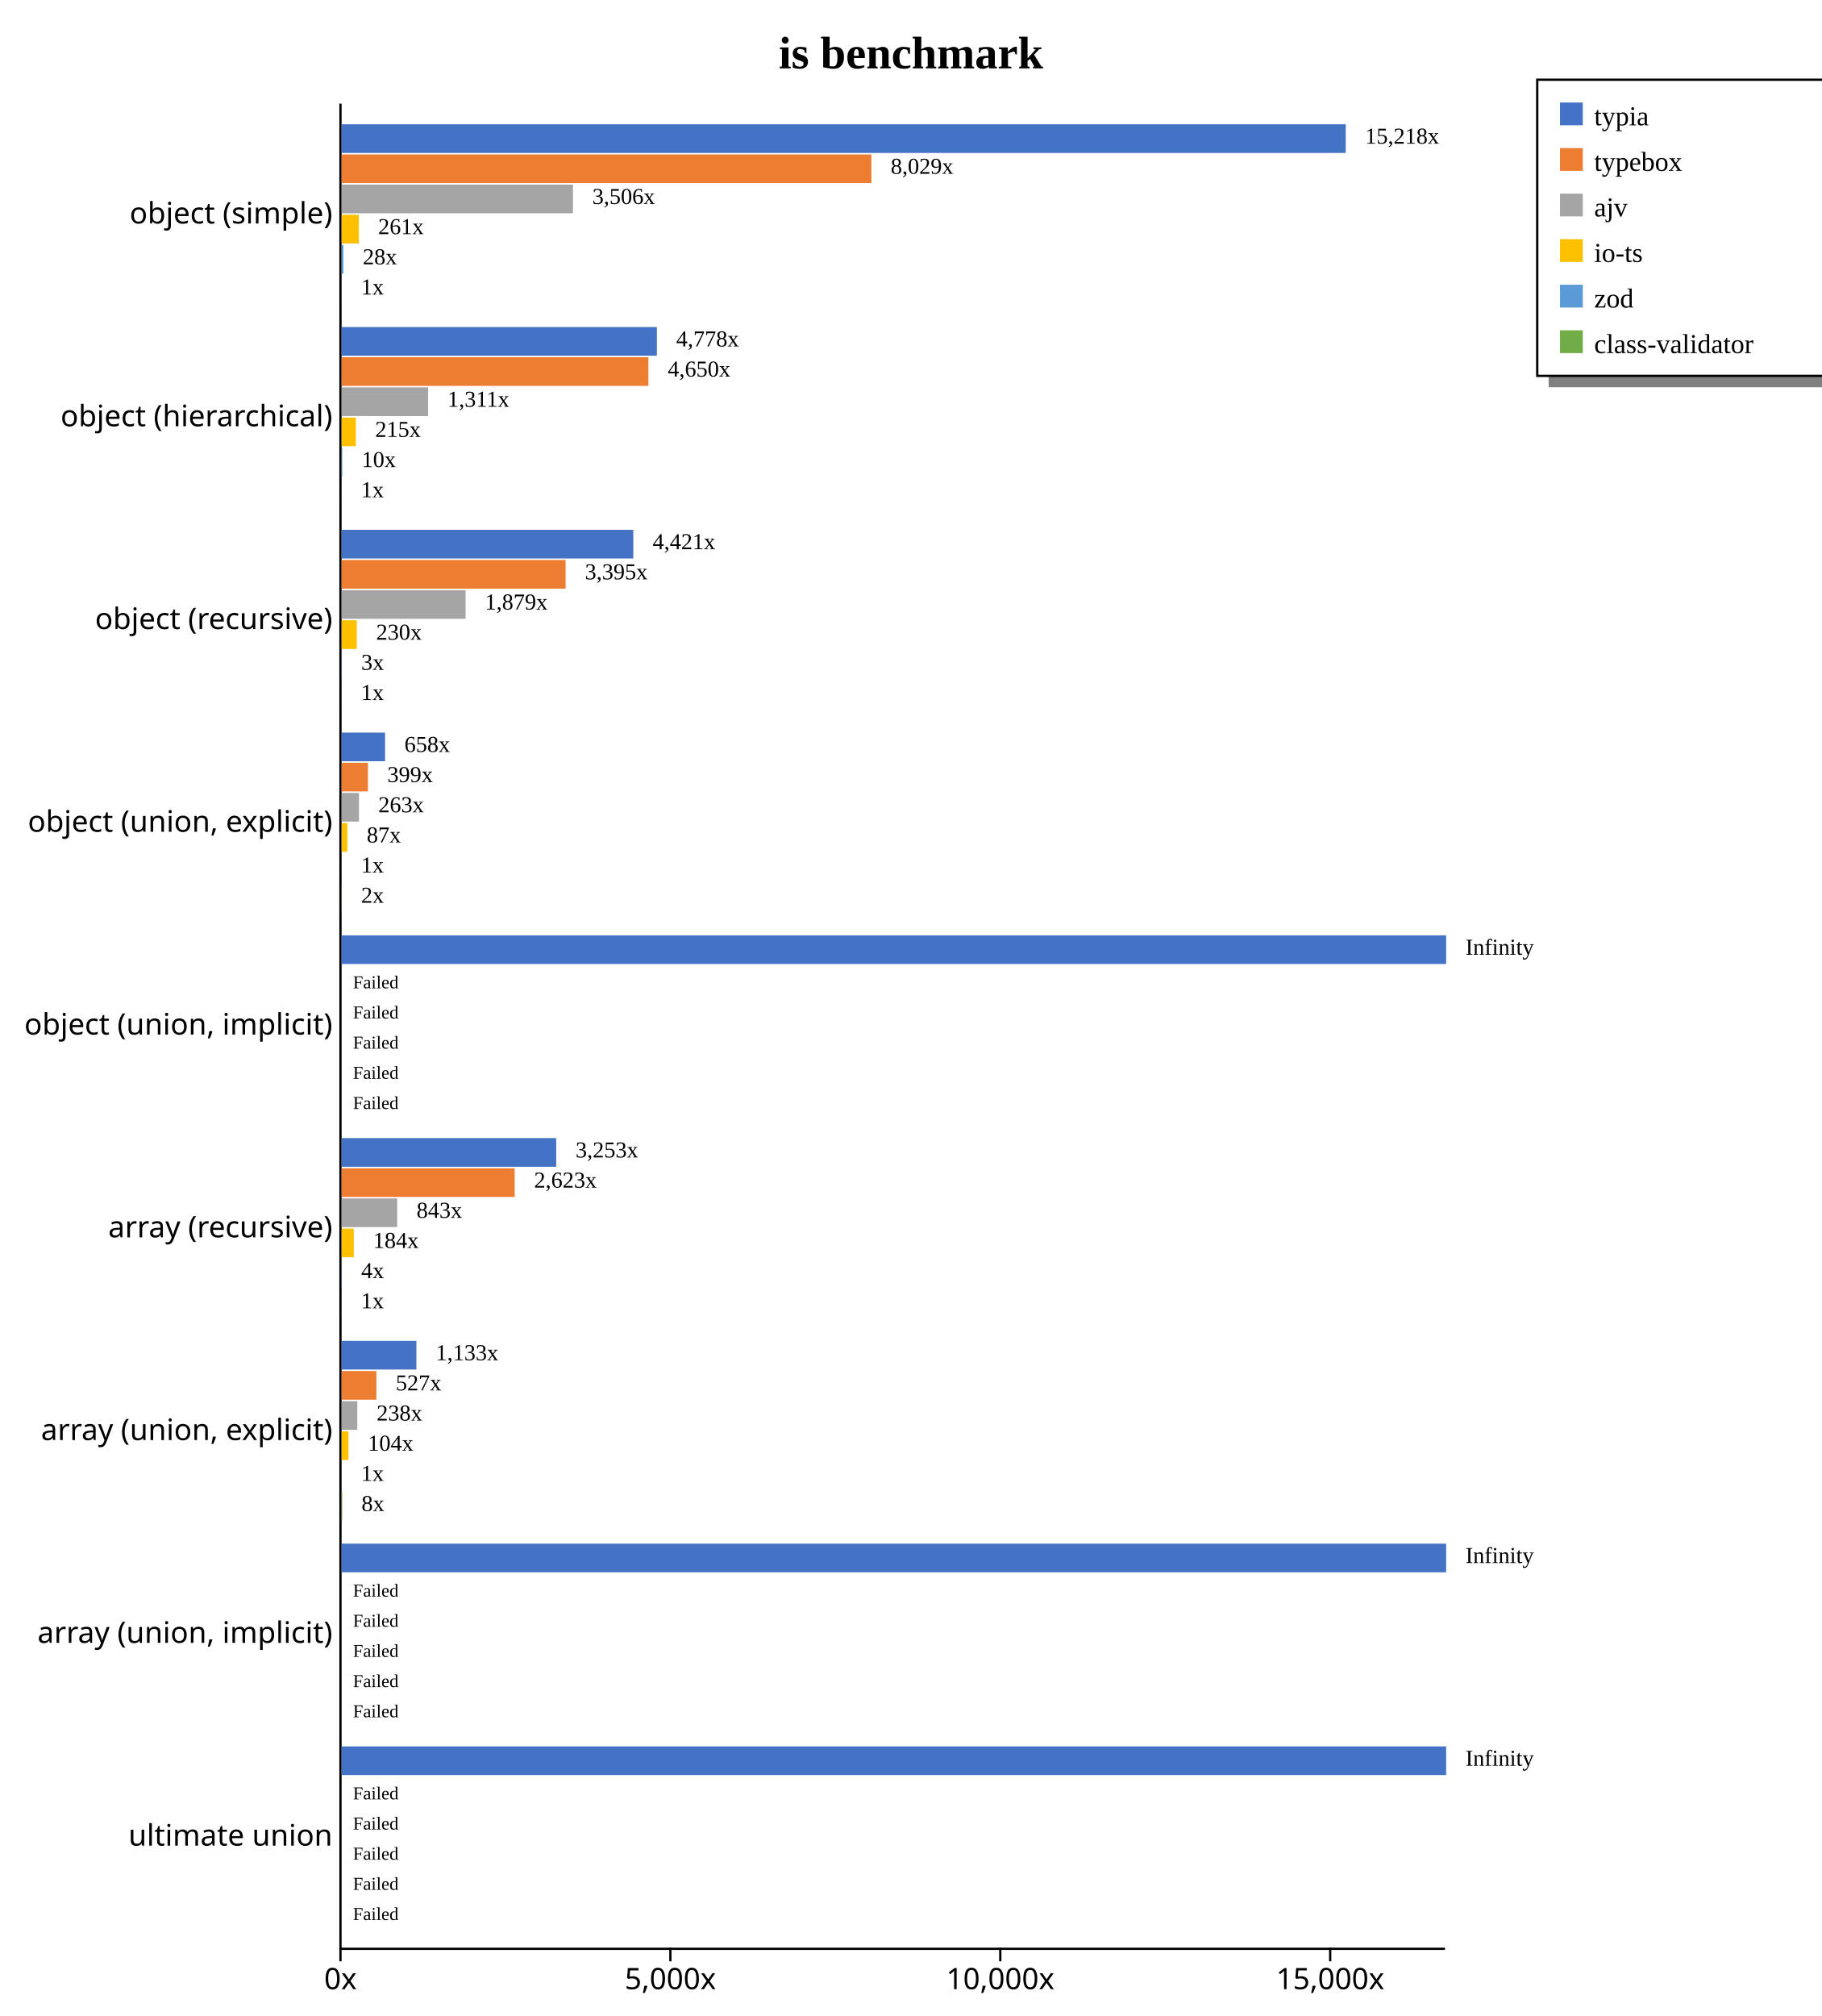
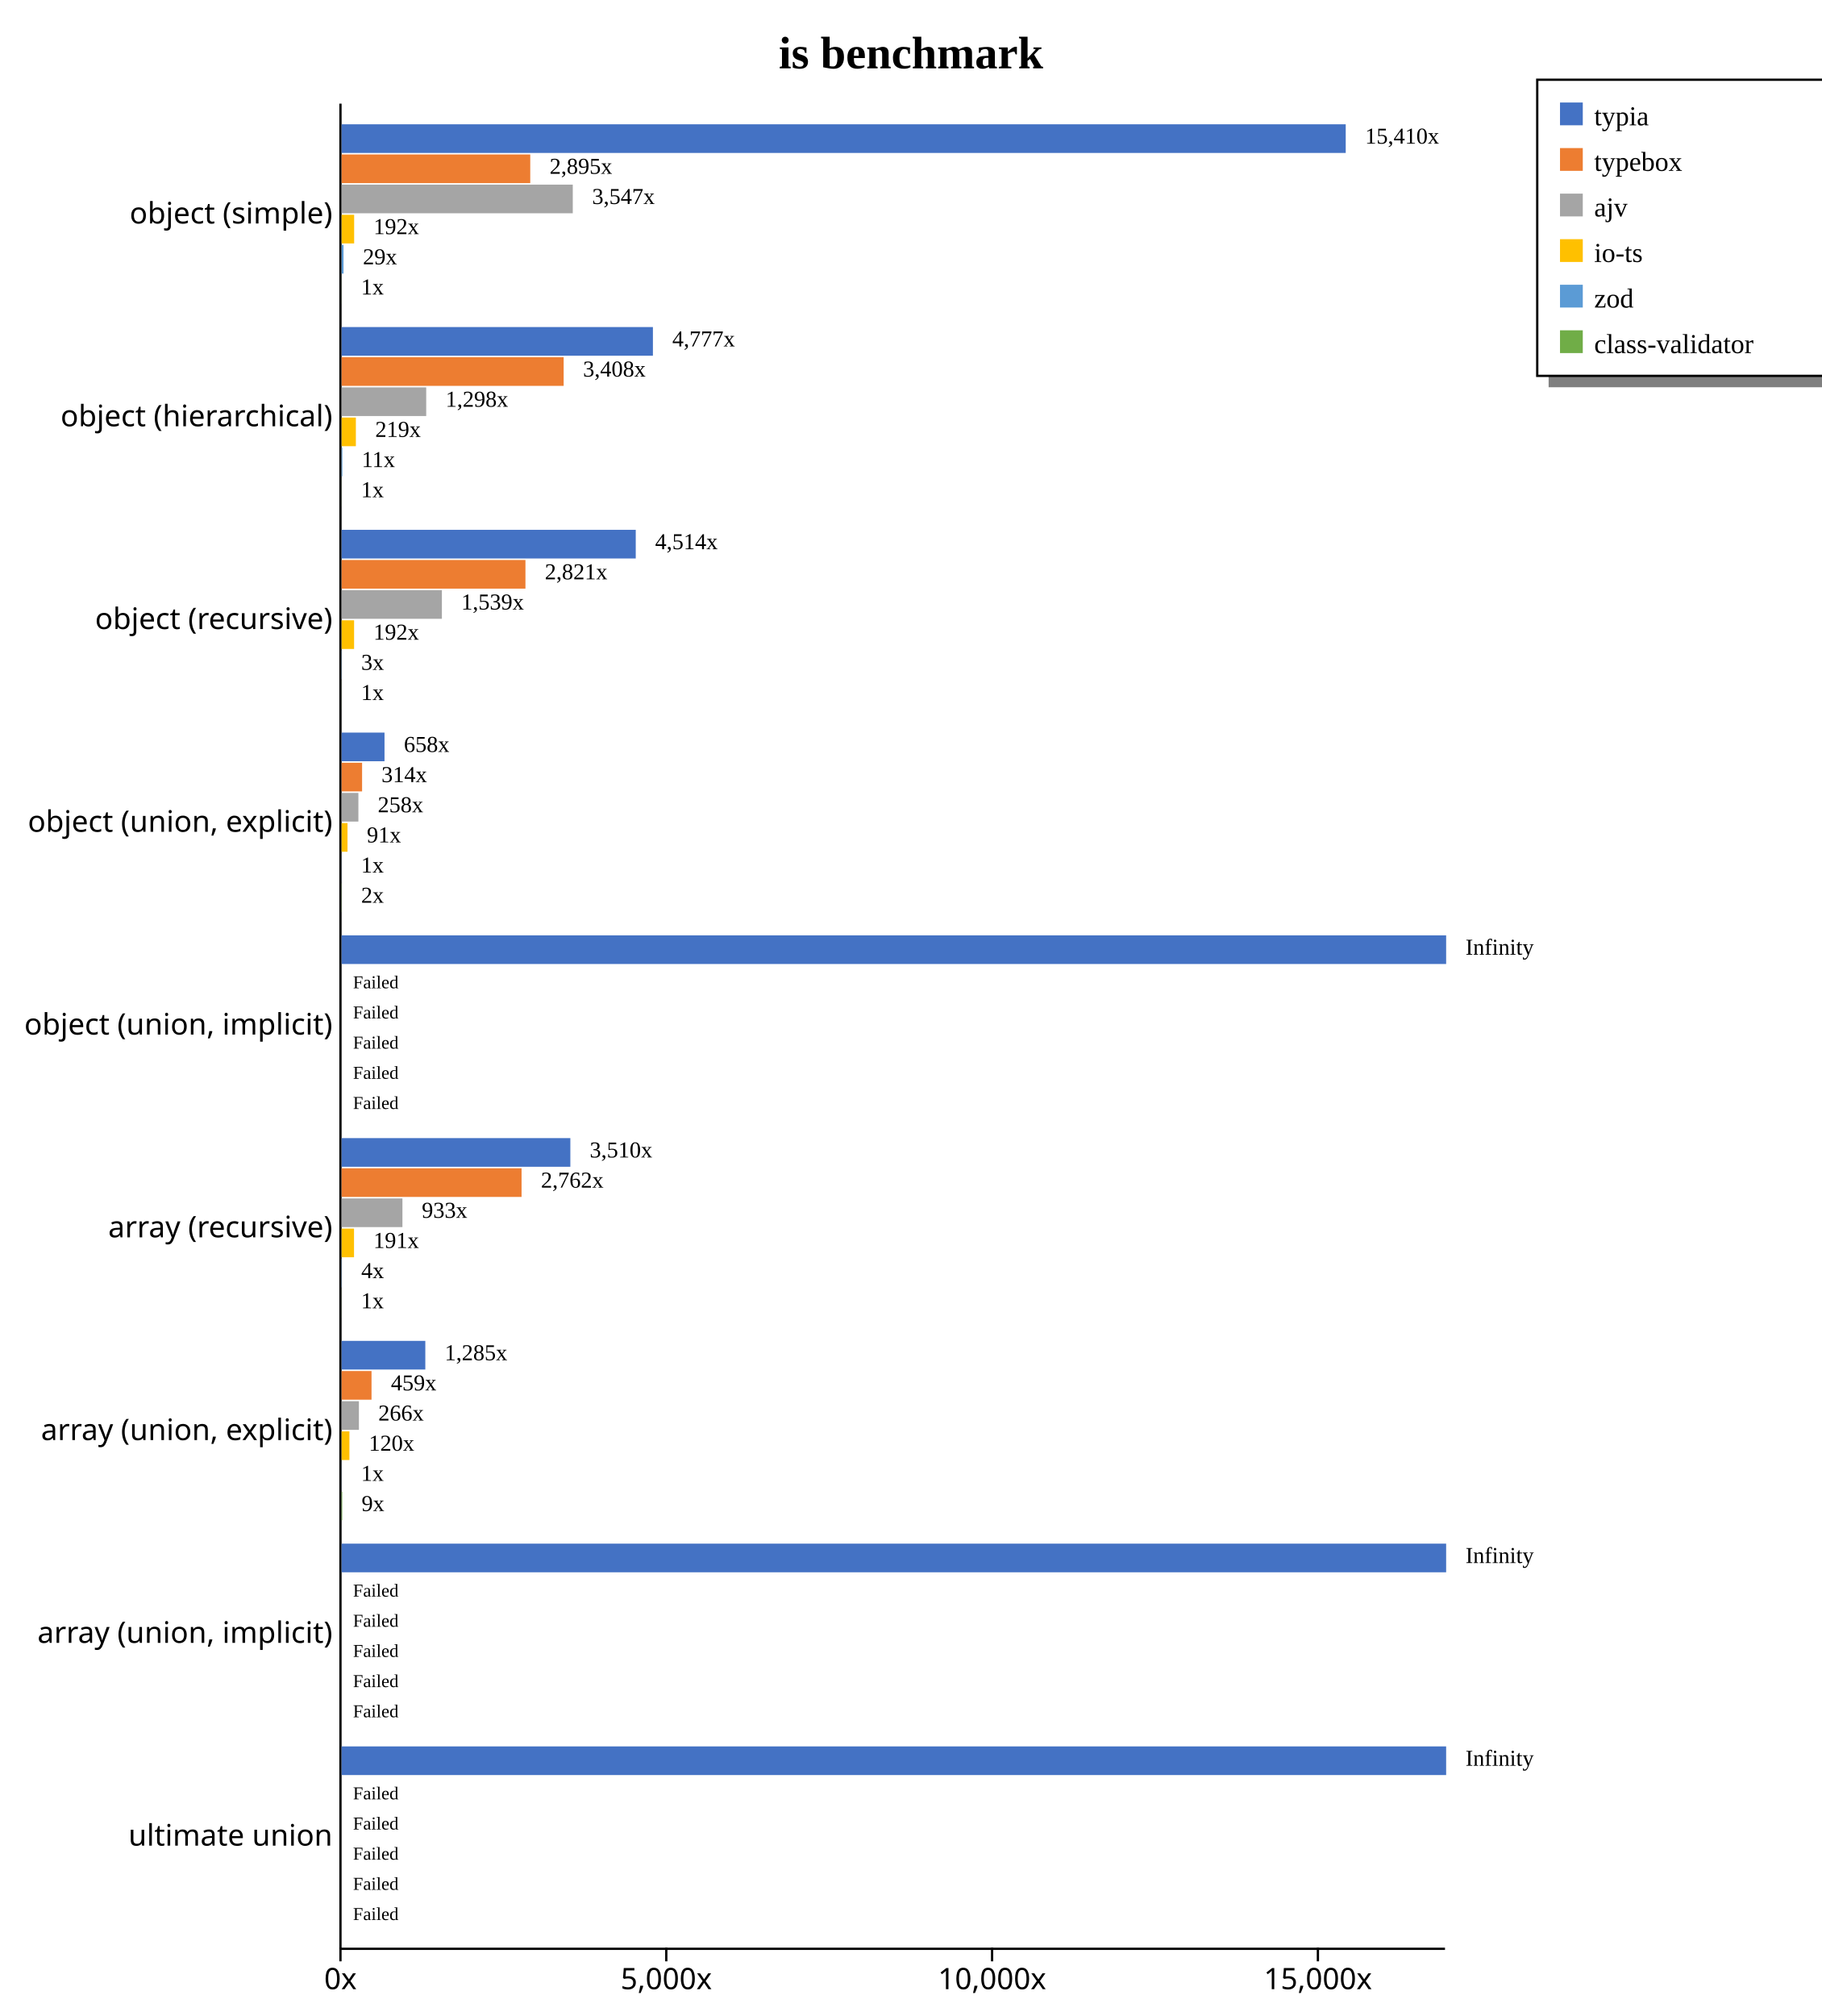
<svg xmlns="http://www.w3.org/2000/svg" width="800" height="885" style="background-color: white;">
  <g class="y axis" transform="translate(149,45)" fill="none" font-size="10" font-family="sans-serif" text-anchor="end" style="font-size: 13px;">
    <path class="domain" stroke="currentColor" d="M0.5,0.5V810.5" />
    <g class="tick" opacity="1" transform="translate(0,48.95604)" style="font-size: 13px;">
      <line stroke="currentColor" x2="0" />
      <text fill="currentColor" x="-3" dy="0.32em">object (simple)    </text>
    </g>
    <g class="tick" opacity="1" transform="translate(0,137.967)" style="font-size: 13px;">
      <line stroke="currentColor" x2="0" />
      <text fill="currentColor" x="-3" dy="0.32em">object (hierarchical)    </text>
    </g>
    <g class="tick" opacity="1" transform="translate(0,226.978)" style="font-size: 13px;">
      <line stroke="currentColor" x2="0" />
      <text fill="currentColor" x="-3" dy="0.32em">object (recursive)    </text>
    </g>
    <g class="tick" opacity="1" transform="translate(0,315.989)" style="font-size: 13px;">
      <line stroke="currentColor" x2="0" />
      <text fill="currentColor" x="-3" dy="0.32em">object (union, explicit)    </text>
    </g>
    <g class="tick" opacity="1" transform="translate(0,405)" style="font-size: 13px;">
      <line stroke="currentColor" x2="0" />
      <text fill="currentColor" x="-3" dy="0.32em">object (union, implicit)    </text>
    </g>
    <g class="tick" opacity="1" transform="translate(0,494.011)" style="font-size: 13px;">
      <line stroke="currentColor" x2="0" />
      <text fill="currentColor" x="-3" dy="0.32em">array (recursive)    </text>
    </g>
    <g class="tick" opacity="1" transform="translate(0,583.022)" style="font-size: 13px;">
      <line stroke="currentColor" x2="0" />
      <text fill="currentColor" x="-3" dy="0.32em">array (union, explicit)    </text>
    </g>
    <g class="tick" opacity="1" transform="translate(0,672.033)" style="font-size: 13px;">
      <line stroke="currentColor" x2="0" />
      <text fill="currentColor" x="-3" dy="0.32em">array (union, implicit)    </text>
    </g>
    <g class="tick" opacity="1" transform="translate(0,761.044)" style="font-size: 13px;">
      <line stroke="currentColor" x2="0" />
      <text fill="currentColor" x="-3" dy="0.32em">ultimate union    </text>
    </g>
  </g>
  <g class="x axis" transform="translate(149,855)" fill="none" font-size="10" font-family="sans-serif" text-anchor="middle" style="font-size: 13px;">
    <path class="domain" stroke="currentColor" d="M0.5,0.5H485.5" />
    <g class="tick" opacity="1" transform="translate(0.5,0)" style="font-size: 13px;">
      <line stroke="currentColor" y2="6" />
      <text fill="currentColor" y="9" dy="0.71em">0x</text>
    </g>
-     <g class="tick" opacity="1" transform="translate(145.3626,0)" style="font-size: 13px;">
+     <g class="tick" opacity="1" transform="translate(143.564,0)" style="font-size: 13px;">
      <line stroke="currentColor" y2="6" />
      <text fill="currentColor" y="9" dy="0.71em">5,000x</text>
    </g>
-     <g class="tick" opacity="1" transform="translate(290.2252,0)" style="font-size: 13px;">
+     <g class="tick" opacity="1" transform="translate(286.6281,0)" style="font-size: 13px;">
      <line stroke="currentColor" y2="6" />
      <text fill="currentColor" y="9" dy="0.71em">10,000x</text>
    </g>
-     <g class="tick" opacity="1" transform="translate(435.0877,0)" style="font-size: 13px;">
+     <g class="tick" opacity="1" transform="translate(429.6921,0)" style="font-size: 13px;">
      <line stroke="currentColor" y2="6" />
      <text fill="currentColor" y="9" dy="0.71em">15,000x</text>
    </g>
  </g>
  <text transform="translate(400, 30)" style="text-anchor: middle; font-size: 20px; font-weight: bold;">is benchmark</text>
  <rect x="680" y="165" width="200" height="5" fill="gray" />
  <rect x="675" y="35" width="200" height="130" fill="none" stroke="black" />
  <rect x="685" y="45" width="10" height="10" style="fill: #4472c4;" />
  <text x="700" y="55" style="font-size: 12px;">typia</text>
  <rect x="685" y="65" width="10" height="10" style="fill: #ed7d31;" />
  <text x="700" y="75" style="font-size: 12px;">typebox</text>
  <rect x="685" y="85" width="10" height="10" style="fill: #a5a5a5;" />
  <text x="700" y="95" style="font-size: 12px;">ajv</text>
  <rect x="685" y="105" width="10" height="10" style="fill: #ffc000;" />
  <text x="700" y="115" style="font-size: 12px;">io-ts</text>
  <rect x="685" y="125" width="10" height="10" style="fill: #5b9bd5;" />
  <text x="700" y="135" style="font-size: 12px;">zod</text>
  <rect x="685" y="145" width="10" height="10" style="fill: #70ad47;" />
  <text x="700" y="155" style="font-size: 12px;">class-validator</text>
  <g style="font-size: 13px;">
    <g style="font-size: 13px;">
      <rect x="150" y="54.563" width="440.909" height="12.579" fill="#4472c4" />
-       <rect x="150" y="67.804" width="232.616" height="12.579" fill="#ed7d31" />
-       <rect x="150" y="81.046" width="101.59" height="12.579" fill="#a5a5a5" />
-       <rect x="150" y="94.287" width="7.564" height="12.579" fill="#ffc000" />
-       <rect x="150" y="107.528" width="0.799" height="12.579" fill="#5b9bd5" />
+       <rect x="150" y="67.804" width="82.833" height="12.579" fill="#ed7d31" />
+       <rect x="150" y="81.046" width="101.504" height="12.579" fill="#a5a5a5" />
+       <rect x="150" y="94.287" width="5.507" height="12.579" fill="#ffc000" />
+       <rect x="150" y="107.528" width="0.842" height="12.579" fill="#5b9bd5" />
      <rect x="150" y="120.77" width="0.029" height="12.579" fill="#70ad47" />
-       <text class="label" x="599.409" y="63.063" font-size="10px">15,218x</text>
-       <text class="label" x="391.116" y="76.304" font-size="10px">8,029x</text>
-       <text class="label" x="260.09" y="89.546" font-size="10px">3,506x</text>
-       <text class="label" x="166.064" y="102.787" font-size="10px">261x</text>
-       <text class="label" x="159.299" y="116.028" font-size="10px">28x</text>
+       <text class="label" x="599.409" y="63.063" font-size="10px">15,410x</text>
+       <text class="label" x="241.333" y="76.304" font-size="10px">2,895x</text>
+       <text class="label" x="260.004" y="89.546" font-size="10px">3,547x</text>
+       <text class="label" x="164.007" y="102.787" font-size="10px">192x</text>
+       <text class="label" x="159.342" y="116.028" font-size="10px">29x</text>
      <text class="label" x="158.529" y="129.27" font-size="10px">1x</text>
      <text class="label" x="595.909" y="64.563" font-size="8px" />
-       <text class="label" x="387.616" y="77.804" font-size="8px" />
-       <text class="label" x="256.59" y="91.046" font-size="8px" />
-       <text class="label" x="162.564" y="104.287" font-size="8px" />
-       <text class="label" x="155.799" y="117.528" font-size="8px" />
+       <text class="label" x="237.833" y="77.804" font-size="8px" />
+       <text class="label" x="256.504" y="91.046" font-size="8px" />
+       <text class="label" x="160.507" y="104.287" font-size="8px" />
+       <text class="label" x="155.842" y="117.528" font-size="8px" />
      <text class="label" x="155.029" y="130.77" font-size="8px" />
    </g>
    <g style="font-size: 13px;">
-       <rect x="150" y="143.574" width="138.435" height="12.579" fill="#4472c4" />
-       <rect x="150" y="156.815" width="134.713" height="12.579" fill="#ed7d31" />
-       <rect x="150" y="170.057" width="37.99" height="12.579" fill="#a5a5a5" />
-       <rect x="150" y="183.298" width="6.239" height="12.579" fill="#ffc000" />
-       <rect x="150" y="196.539" width="0.301" height="12.579" fill="#5b9bd5" />
+       <rect x="150" y="143.574" width="136.694" height="12.579" fill="#4472c4" />
+       <rect x="150" y="156.815" width="97.504" height="12.579" fill="#ed7d31" />
+       <rect x="150" y="170.057" width="37.146" height="12.579" fill="#a5a5a5" />
+       <rect x="150" y="183.298" width="6.263" height="12.579" fill="#ffc000" />
+       <rect x="150" y="196.539" width="0.319" height="12.579" fill="#5b9bd5" />
      <rect x="150" y="209.781" width="0.029" height="12.579" fill="#70ad47" />
-       <text class="label" x="296.935" y="152.074" font-size="10px">4,778x</text>
-       <text class="label" x="293.213" y="165.315" font-size="10px">4,650x</text>
-       <text class="label" x="196.49" y="178.557" font-size="10px">1,311x</text>
-       <text class="label" x="164.739" y="191.798" font-size="10px">215x</text>
-       <text class="label" x="158.801" y="205.039" font-size="10px">10x</text>
+       <text class="label" x="295.194" y="152.074" font-size="10px">4,777x</text>
+       <text class="label" x="256.004" y="165.315" font-size="10px">3,408x</text>
+       <text class="label" x="195.646" y="178.557" font-size="10px">1,298x</text>
+       <text class="label" x="164.763" y="191.798" font-size="10px">219x</text>
+       <text class="label" x="158.819" y="205.039" font-size="10px">11x</text>
      <text class="label" x="158.529" y="218.281" font-size="10px">1x</text>
-       <text class="label" x="293.435" y="153.574" font-size="8px" />
-       <text class="label" x="289.713" y="166.815" font-size="8px" />
-       <text class="label" x="192.99" y="180.057" font-size="8px" />
-       <text class="label" x="161.239" y="193.298" font-size="8px" />
-       <text class="label" x="155.301" y="206.539" font-size="8px" />
+       <text class="label" x="291.694" y="153.574" font-size="8px" />
+       <text class="label" x="252.504" y="166.815" font-size="8px" />
+       <text class="label" x="192.146" y="180.057" font-size="8px" />
+       <text class="label" x="161.263" y="193.298" font-size="8px" />
+       <text class="label" x="155.319" y="206.539" font-size="8px" />
      <text class="label" x="155.029" y="219.781" font-size="8px" />
    </g>
    <g style="font-size: 13px;">
-       <rect x="150" y="232.585" width="128.074" height="12.579" fill="#4472c4" />
-       <rect x="150" y="245.826" width="98.358" height="12.579" fill="#ed7d31" />
-       <rect x="150" y="259.068" width="54.441" height="12.579" fill="#a5a5a5" />
-       <rect x="150" y="272.309" width="6.673" height="12.579" fill="#ffc000" />
-       <rect x="150" y="285.55" width="0.09" height="12.579" fill="#5b9bd5" />
+       <rect x="150" y="232.585" width="129.157" height="12.579" fill="#4472c4" />
+       <rect x="150" y="245.826" width="80.723" height="12.579" fill="#ed7d31" />
+       <rect x="150" y="259.068" width="44.033" height="12.579" fill="#a5a5a5" />
+       <rect x="150" y="272.309" width="5.482" height="12.579" fill="#ffc000" />
+       <rect x="150" y="285.55" width="0.082" height="12.579" fill="#5b9bd5" />
      <rect x="150" y="298.792" width="0.029" height="12.579" fill="#70ad47" />
-       <text class="label" x="286.574" y="241.085" font-size="10px">4,421x</text>
-       <text class="label" x="256.858" y="254.326" font-size="10px">3,395x</text>
-       <text class="label" x="212.941" y="267.568" font-size="10px">1,879x</text>
-       <text class="label" x="165.173" y="280.809" font-size="10px">230x</text>
-       <text class="label" x="158.59" y="294.05" font-size="10px">3x</text>
+       <text class="label" x="287.657" y="241.085" font-size="10px">4,514x</text>
+       <text class="label" x="239.223" y="254.326" font-size="10px">2,821x</text>
+       <text class="label" x="202.533" y="267.568" font-size="10px">1,539x</text>
+       <text class="label" x="163.982" y="280.809" font-size="10px">192x</text>
+       <text class="label" x="158.582" y="294.05" font-size="10px">3x</text>
      <text class="label" x="158.529" y="307.292" font-size="10px">1x</text>
-       <text class="label" x="283.074" y="242.585" font-size="8px" />
-       <text class="label" x="253.358" y="255.826" font-size="8px" />
-       <text class="label" x="209.441" y="269.068" font-size="8px" />
-       <text class="label" x="161.673" y="282.309" font-size="8px" />
-       <text class="label" x="155.09" y="295.55" font-size="8px" />
+       <text class="label" x="284.157" y="242.585" font-size="8px" />
+       <text class="label" x="235.723" y="255.826" font-size="8px" />
+       <text class="label" x="199.033" y="269.068" font-size="8px" />
+       <text class="label" x="160.482" y="282.309" font-size="8px" />
+       <text class="label" x="155.082" y="295.55" font-size="8px" />
      <text class="label" x="155.029" y="308.792" font-size="8px" />
    </g>
    <g style="font-size: 13px;">
-       <rect x="150" y="321.596" width="19.078" height="12.579" fill="#4472c4" />
-       <rect x="150" y="334.837" width="11.565" height="12.579" fill="#ed7d31" />
-       <rect x="150" y="348.079" width="7.625" height="12.579" fill="#a5a5a5" />
-       <rect x="150" y="361.32" width="2.526" height="12.579" fill="#ffc000" />
+       <rect x="150" y="321.596" width="18.838" height="12.579" fill="#4472c4" />
+       <rect x="150" y="334.837" width="8.994" height="12.579" fill="#ed7d31" />
+       <rect x="150" y="348.079" width="7.369" height="12.579" fill="#a5a5a5" />
+       <rect x="150" y="361.32" width="2.591" height="12.579" fill="#ffc000" />
      <rect x="150" y="374.561" width="0.029" height="12.579" fill="#5b9bd5" />
      <rect x="150" y="387.803" width="0.065" height="12.579" fill="#70ad47" />
-       <text class="label" x="177.578" y="330.096" font-size="10px">658x</text>
-       <text class="label" x="170.065" y="343.337" font-size="10px">399x</text>
-       <text class="label" x="166.125" y="356.579" font-size="10px">263x</text>
-       <text class="label" x="161.026" y="369.82" font-size="10px">87x</text>
+       <text class="label" x="177.338" y="330.096" font-size="10px">658x</text>
+       <text class="label" x="167.494" y="343.337" font-size="10px">314x</text>
+       <text class="label" x="165.869" y="356.579" font-size="10px">258x</text>
+       <text class="label" x="161.091" y="369.82" font-size="10px">91x</text>
      <text class="label" x="158.529" y="383.061" font-size="10px">1x</text>
      <text class="label" x="158.565" y="396.303" font-size="10px">2x</text>
-       <text class="label" x="174.078" y="331.596" font-size="8px" />
-       <text class="label" x="166.565" y="344.837" font-size="8px" />
-       <text class="label" x="162.625" y="358.079" font-size="8px" />
-       <text class="label" x="157.526" y="371.32" font-size="8px" />
+       <text class="label" x="173.838" y="331.596" font-size="8px" />
+       <text class="label" x="163.994" y="344.837" font-size="8px" />
+       <text class="label" x="162.369" y="358.079" font-size="8px" />
+       <text class="label" x="157.591" y="371.32" font-size="8px" />
      <text class="label" x="155.029" y="384.561" font-size="8px" />
      <text class="label" x="155.065" y="397.803" font-size="8px" />
    </g>
    <g style="font-size: 13px;">
      <rect x="150" y="410.607" width="485" height="12.579" fill="#4472c4" />
      <rect x="150" y="423.848" width="0" height="12.579" fill="#ed7d31" />
      <rect x="150" y="437.09" width="0" height="12.579" fill="#a5a5a5" />
      <rect x="150" y="450.331" width="0" height="12.579" fill="#ffc000" />
      <rect x="150" y="463.572" width="0" height="12.579" fill="#5b9bd5" />
      <rect x="150" y="476.814" width="0" height="12.579" fill="#70ad47" />
      <text class="label" x="643.5" y="419.107" font-size="10px">Infinity</text>
      <text class="label" x="158.5" y="432.348" font-size="10px" />
      <text class="label" x="158.5" y="445.59" font-size="10px" />
      <text class="label" x="158.5" y="458.831" font-size="10px" />
      <text class="label" x="158.5" y="472.072" font-size="10px" />
      <text class="label" x="158.5" y="485.314" font-size="10px" />
      <text class="label" x="640" y="420.607" font-size="8px" />
      <text class="label" x="155" y="433.848" font-size="8px">Failed</text>
      <text class="label" x="155" y="447.09" font-size="8px">Failed</text>
      <text class="label" x="155" y="460.331" font-size="8px">Failed</text>
      <text class="label" x="155" y="473.572" font-size="8px">Failed</text>
      <text class="label" x="155" y="486.814" font-size="8px">Failed</text>
    </g>
    <g style="font-size: 13px;">
-       <rect x="150" y="499.618" width="94.239" height="12.579" fill="#4472c4" />
-       <rect x="150" y="512.859" width="76.002" height="12.579" fill="#ed7d31" />
-       <rect x="150" y="526.101" width="24.411" height="12.579" fill="#a5a5a5" />
-       <rect x="150" y="539.342" width="5.34" height="12.579" fill="#ffc000" />
-       <rect x="150" y="552.583" width="0.105" height="12.579" fill="#5b9bd5" />
+       <rect x="150" y="499.618" width="100.441" height="12.579" fill="#4472c4" />
+       <rect x="150" y="512.859" width="79.02" height="12.579" fill="#ed7d31" />
+       <rect x="150" y="526.101" width="26.707" height="12.579" fill="#a5a5a5" />
+       <rect x="150" y="539.342" width="5.452" height="12.579" fill="#ffc000" />
+       <rect x="150" y="552.583" width="0.104" height="12.579" fill="#5b9bd5" />
      <rect x="150" y="565.825" width="0.029" height="12.579" fill="#70ad47" />
-       <text class="label" x="252.739" y="508.118" font-size="10px">3,253x</text>
-       <text class="label" x="234.502" y="521.359" font-size="10px">2,623x</text>
-       <text class="label" x="182.911" y="534.601" font-size="10px">843x</text>
-       <text class="label" x="163.84" y="547.842" font-size="10px">184x</text>
-       <text class="label" x="158.605" y="561.083" font-size="10px">4x</text>
+       <text class="label" x="258.941" y="508.118" font-size="10px">3,510x</text>
+       <text class="label" x="237.52" y="521.359" font-size="10px">2,762x</text>
+       <text class="label" x="185.207" y="534.601" font-size="10px">933x</text>
+       <text class="label" x="163.952" y="547.842" font-size="10px">191x</text>
+       <text class="label" x="158.604" y="561.083" font-size="10px">4x</text>
      <text class="label" x="158.529" y="574.325" font-size="10px">1x</text>
-       <text class="label" x="249.239" y="509.618" font-size="8px" />
-       <text class="label" x="231.002" y="522.859" font-size="8px" />
-       <text class="label" x="179.411" y="536.101" font-size="8px" />
-       <text class="label" x="160.34" y="549.342" font-size="8px" />
-       <text class="label" x="155.105" y="562.583" font-size="8px" />
+       <text class="label" x="255.441" y="509.618" font-size="8px" />
+       <text class="label" x="234.02" y="522.859" font-size="8px" />
+       <text class="label" x="181.707" y="536.101" font-size="8px" />
+       <text class="label" x="160.452" y="549.342" font-size="8px" />
+       <text class="label" x="155.104" y="562.583" font-size="8px" />
      <text class="label" x="155.029" y="575.825" font-size="8px" />
    </g>
    <g style="font-size: 13px;">
-       <rect x="150" y="588.629" width="32.839" height="12.579" fill="#4472c4" />
-       <rect x="150" y="601.87" width="15.276" height="12.579" fill="#ed7d31" />
-       <rect x="150" y="615.112" width="6.887" height="12.579" fill="#a5a5a5" />
-       <rect x="150" y="628.353" width="3.014" height="12.579" fill="#ffc000" />
+       <rect x="150" y="588.629" width="36.754" height="12.579" fill="#4472c4" />
+       <rect x="150" y="601.87" width="13.139" height="12.579" fill="#ed7d31" />
+       <rect x="150" y="615.112" width="7.601" height="12.579" fill="#a5a5a5" />
+       <rect x="150" y="628.353" width="3.428" height="12.579" fill="#ffc000" />
      <rect x="150" y="641.594" width="0.029" height="12.579" fill="#5b9bd5" />
-       <rect x="150" y="654.836" width="0.242" height="12.579" fill="#70ad47" />
-       <text class="label" x="191.339" y="597.129" font-size="10px">1,133x</text>
-       <text class="label" x="173.776" y="610.37" font-size="10px">527x</text>
-       <text class="label" x="165.387" y="623.612" font-size="10px">238x</text>
-       <text class="label" x="161.514" y="636.853" font-size="10px">104x</text>
+       <rect x="150" y="654.836" width="0.262" height="12.579" fill="#70ad47" />
+       <text class="label" x="195.254" y="597.129" font-size="10px">1,285x</text>
+       <text class="label" x="171.639" y="610.37" font-size="10px">459x</text>
+       <text class="label" x="166.101" y="623.612" font-size="10px">266x</text>
+       <text class="label" x="161.928" y="636.853" font-size="10px">120x</text>
      <text class="label" x="158.529" y="650.094" font-size="10px">1x</text>
-       <text class="label" x="158.742" y="663.336" font-size="10px">8x</text>
-       <text class="label" x="187.839" y="598.629" font-size="8px" />
-       <text class="label" x="170.276" y="611.87" font-size="8px" />
-       <text class="label" x="161.887" y="625.112" font-size="8px" />
-       <text class="label" x="158.014" y="638.353" font-size="8px" />
+       <text class="label" x="158.762" y="663.336" font-size="10px">9x</text>
+       <text class="label" x="191.754" y="598.629" font-size="8px" />
+       <text class="label" x="168.139" y="611.87" font-size="8px" />
+       <text class="label" x="162.601" y="625.112" font-size="8px" />
+       <text class="label" x="158.428" y="638.353" font-size="8px" />
      <text class="label" x="155.029" y="651.594" font-size="8px" />
-       <text class="label" x="155.242" y="664.836" font-size="8px" />
+       <text class="label" x="155.262" y="664.836" font-size="8px" />
    </g>
    <g style="font-size: 13px;">
      <rect x="150" y="677.64" width="485" height="12.579" fill="#4472c4" />
      <rect x="150" y="690.881" width="0" height="12.579" fill="#ed7d31" />
      <rect x="150" y="704.123" width="0" height="12.579" fill="#a5a5a5" />
      <rect x="150" y="717.364" width="0" height="12.579" fill="#ffc000" />
      <rect x="150" y="730.605" width="0" height="12.579" fill="#5b9bd5" />
      <rect x="150" y="743.847" width="0" height="12.579" fill="#70ad47" />
      <text class="label" x="643.5" y="686.14" font-size="10px">Infinity</text>
      <text class="label" x="158.5" y="699.381" font-size="10px" />
      <text class="label" x="158.5" y="712.623" font-size="10px" />
      <text class="label" x="158.5" y="725.864" font-size="10px" />
      <text class="label" x="158.5" y="739.105" font-size="10px" />
      <text class="label" x="158.5" y="752.347" font-size="10px" />
      <text class="label" x="640" y="687.64" font-size="8px" />
      <text class="label" x="155" y="700.881" font-size="8px">Failed</text>
      <text class="label" x="155" y="714.123" font-size="8px">Failed</text>
      <text class="label" x="155" y="727.364" font-size="8px">Failed</text>
      <text class="label" x="155" y="740.605" font-size="8px">Failed</text>
      <text class="label" x="155" y="753.847" font-size="8px">Failed</text>
    </g>
    <g style="font-size: 13px;">
      <rect x="150" y="766.651" width="485" height="12.579" fill="#4472c4" />
      <rect x="150" y="779.892" width="0" height="12.579" fill="#ed7d31" />
      <rect x="150" y="793.134" width="0" height="12.579" fill="#a5a5a5" />
      <rect x="150" y="806.375" width="0" height="12.579" fill="#ffc000" />
      <rect x="150" y="819.616" width="0" height="12.579" fill="#5b9bd5" />
      <rect x="150" y="832.858" width="0" height="12.579" fill="#70ad47" />
      <text class="label" x="643.5" y="775.151" font-size="10px">Infinity</text>
      <text class="label" x="158.5" y="788.392" font-size="10px" />
      <text class="label" x="158.5" y="801.634" font-size="10px" />
      <text class="label" x="158.5" y="814.875" font-size="10px" />
      <text class="label" x="158.5" y="828.116" font-size="10px" />
      <text class="label" x="158.5" y="841.358" font-size="10px" />
      <text class="label" x="640" y="776.651" font-size="8px" />
      <text class="label" x="155" y="789.892" font-size="8px">Failed</text>
      <text class="label" x="155" y="803.134" font-size="8px">Failed</text>
      <text class="label" x="155" y="816.375" font-size="8px">Failed</text>
      <text class="label" x="155" y="829.616" font-size="8px">Failed</text>
      <text class="label" x="155" y="842.858" font-size="8px">Failed</text>
    </g>
  </g>
</svg>
